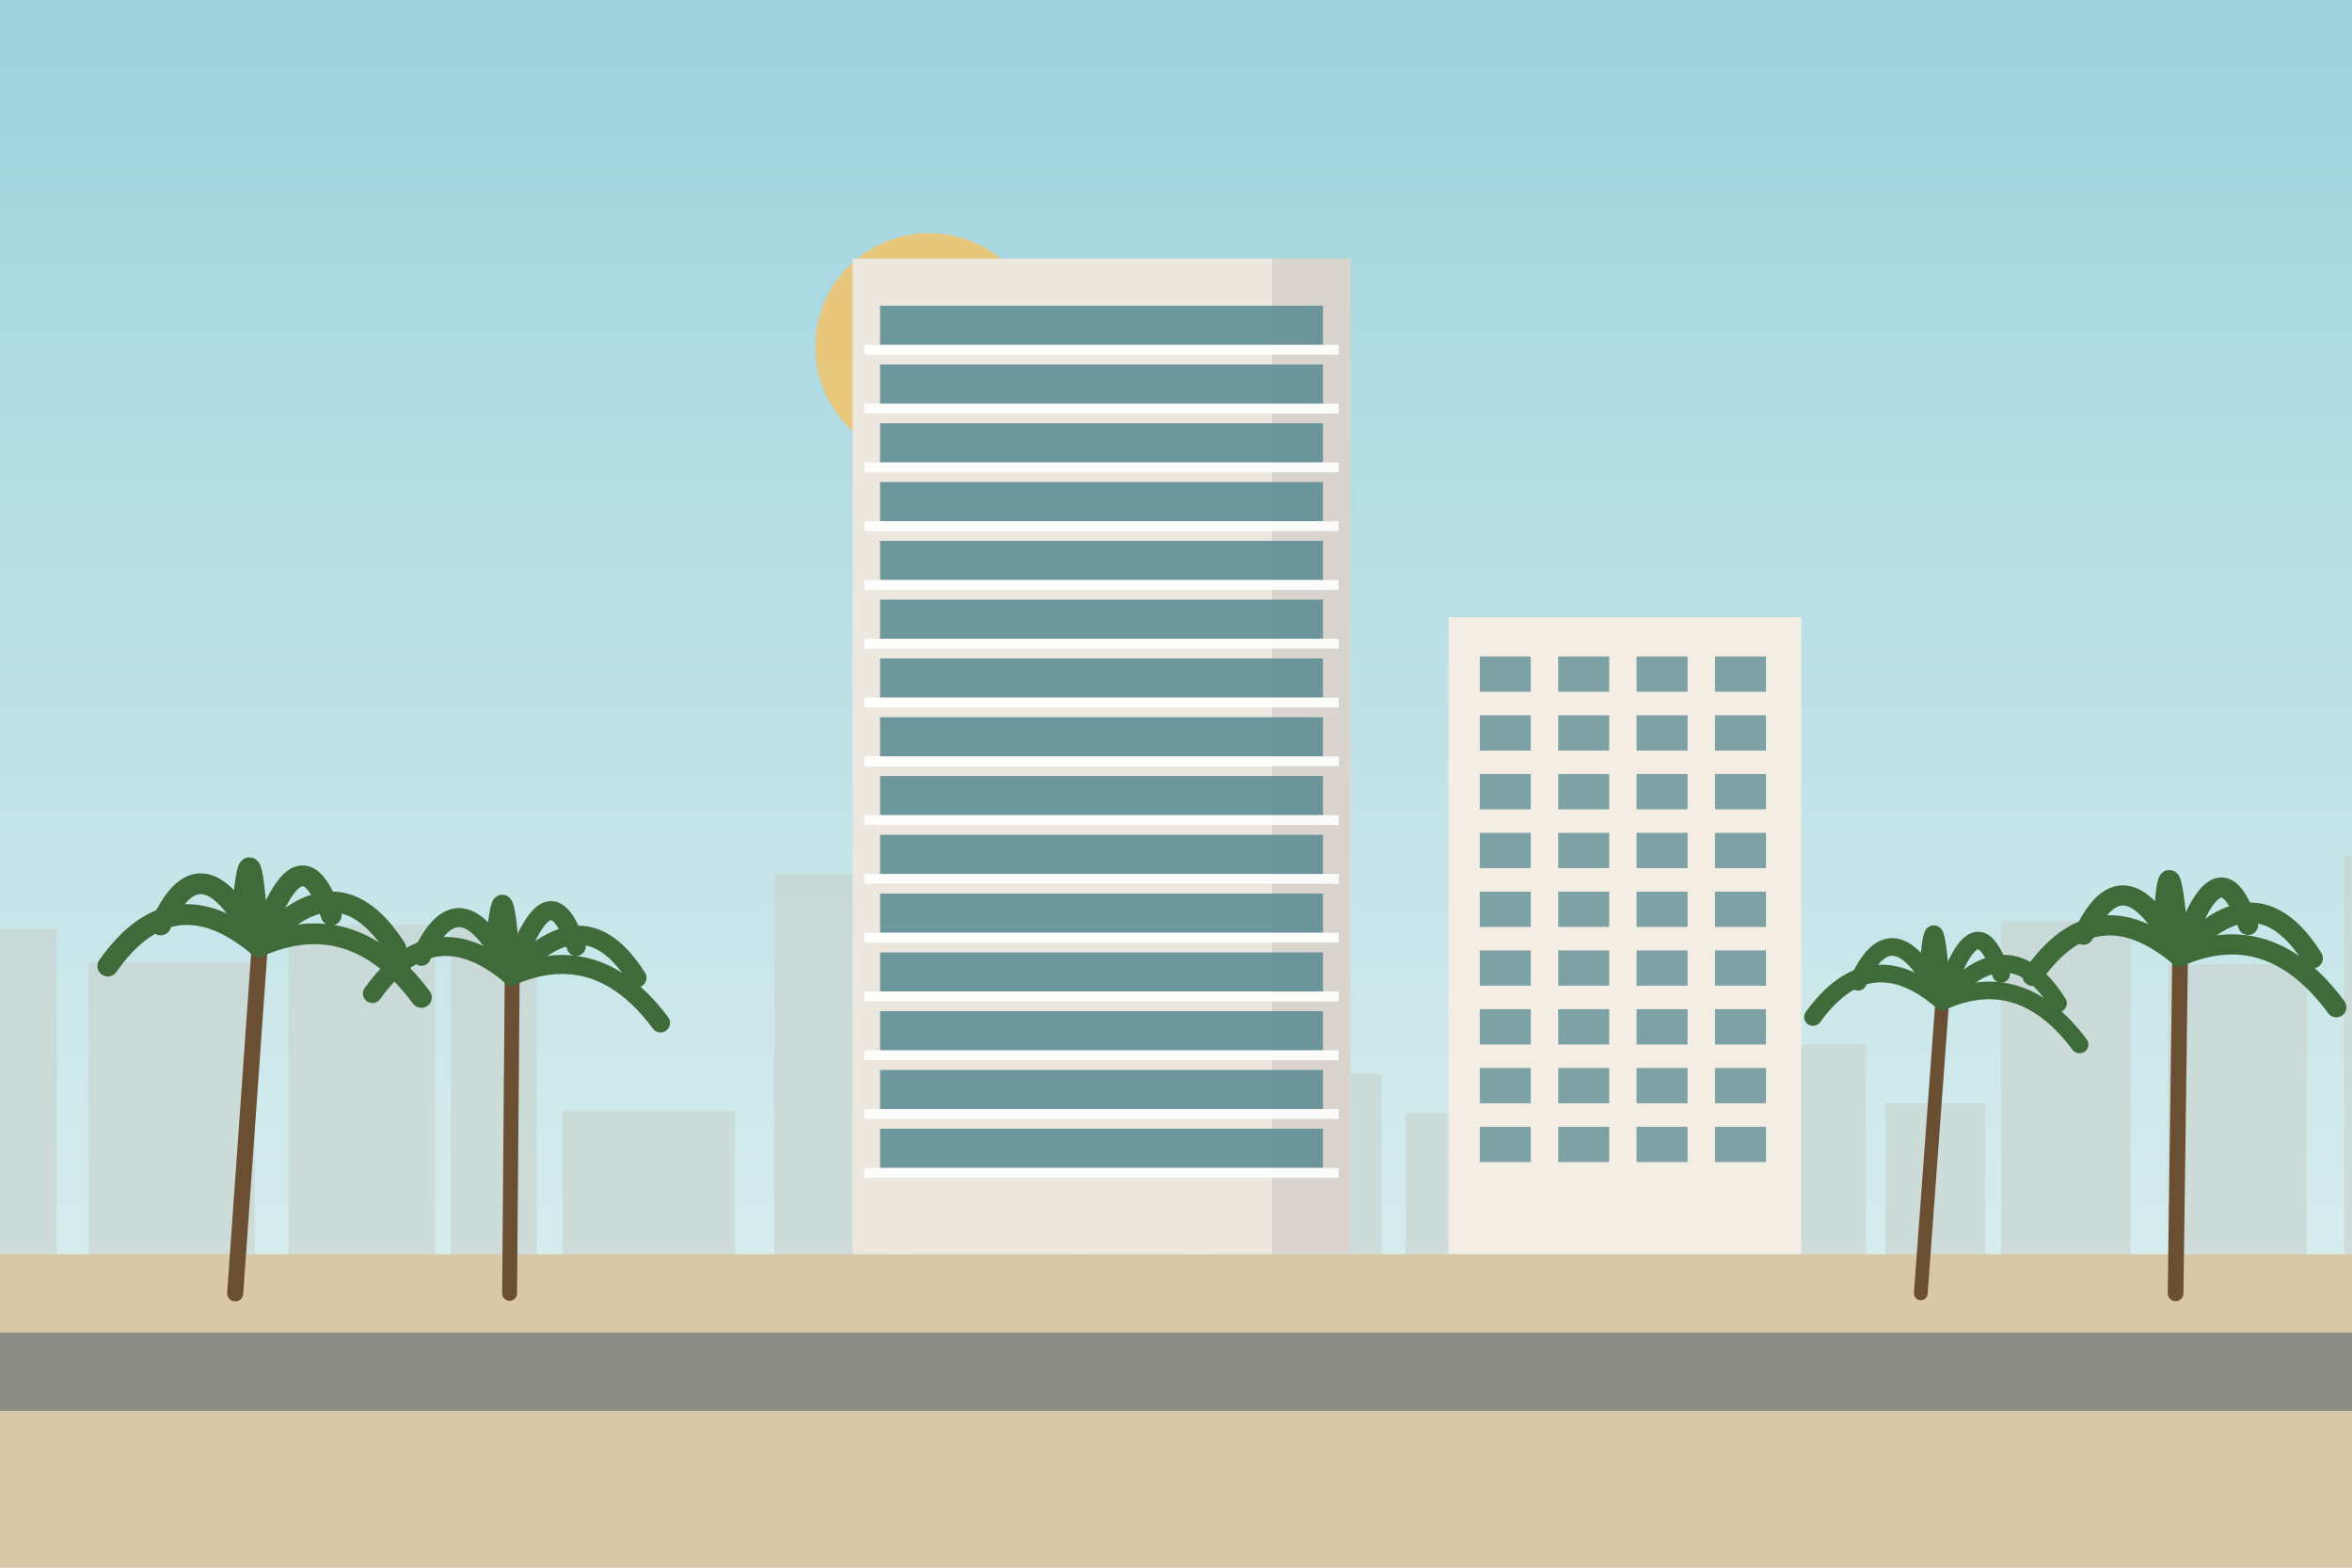
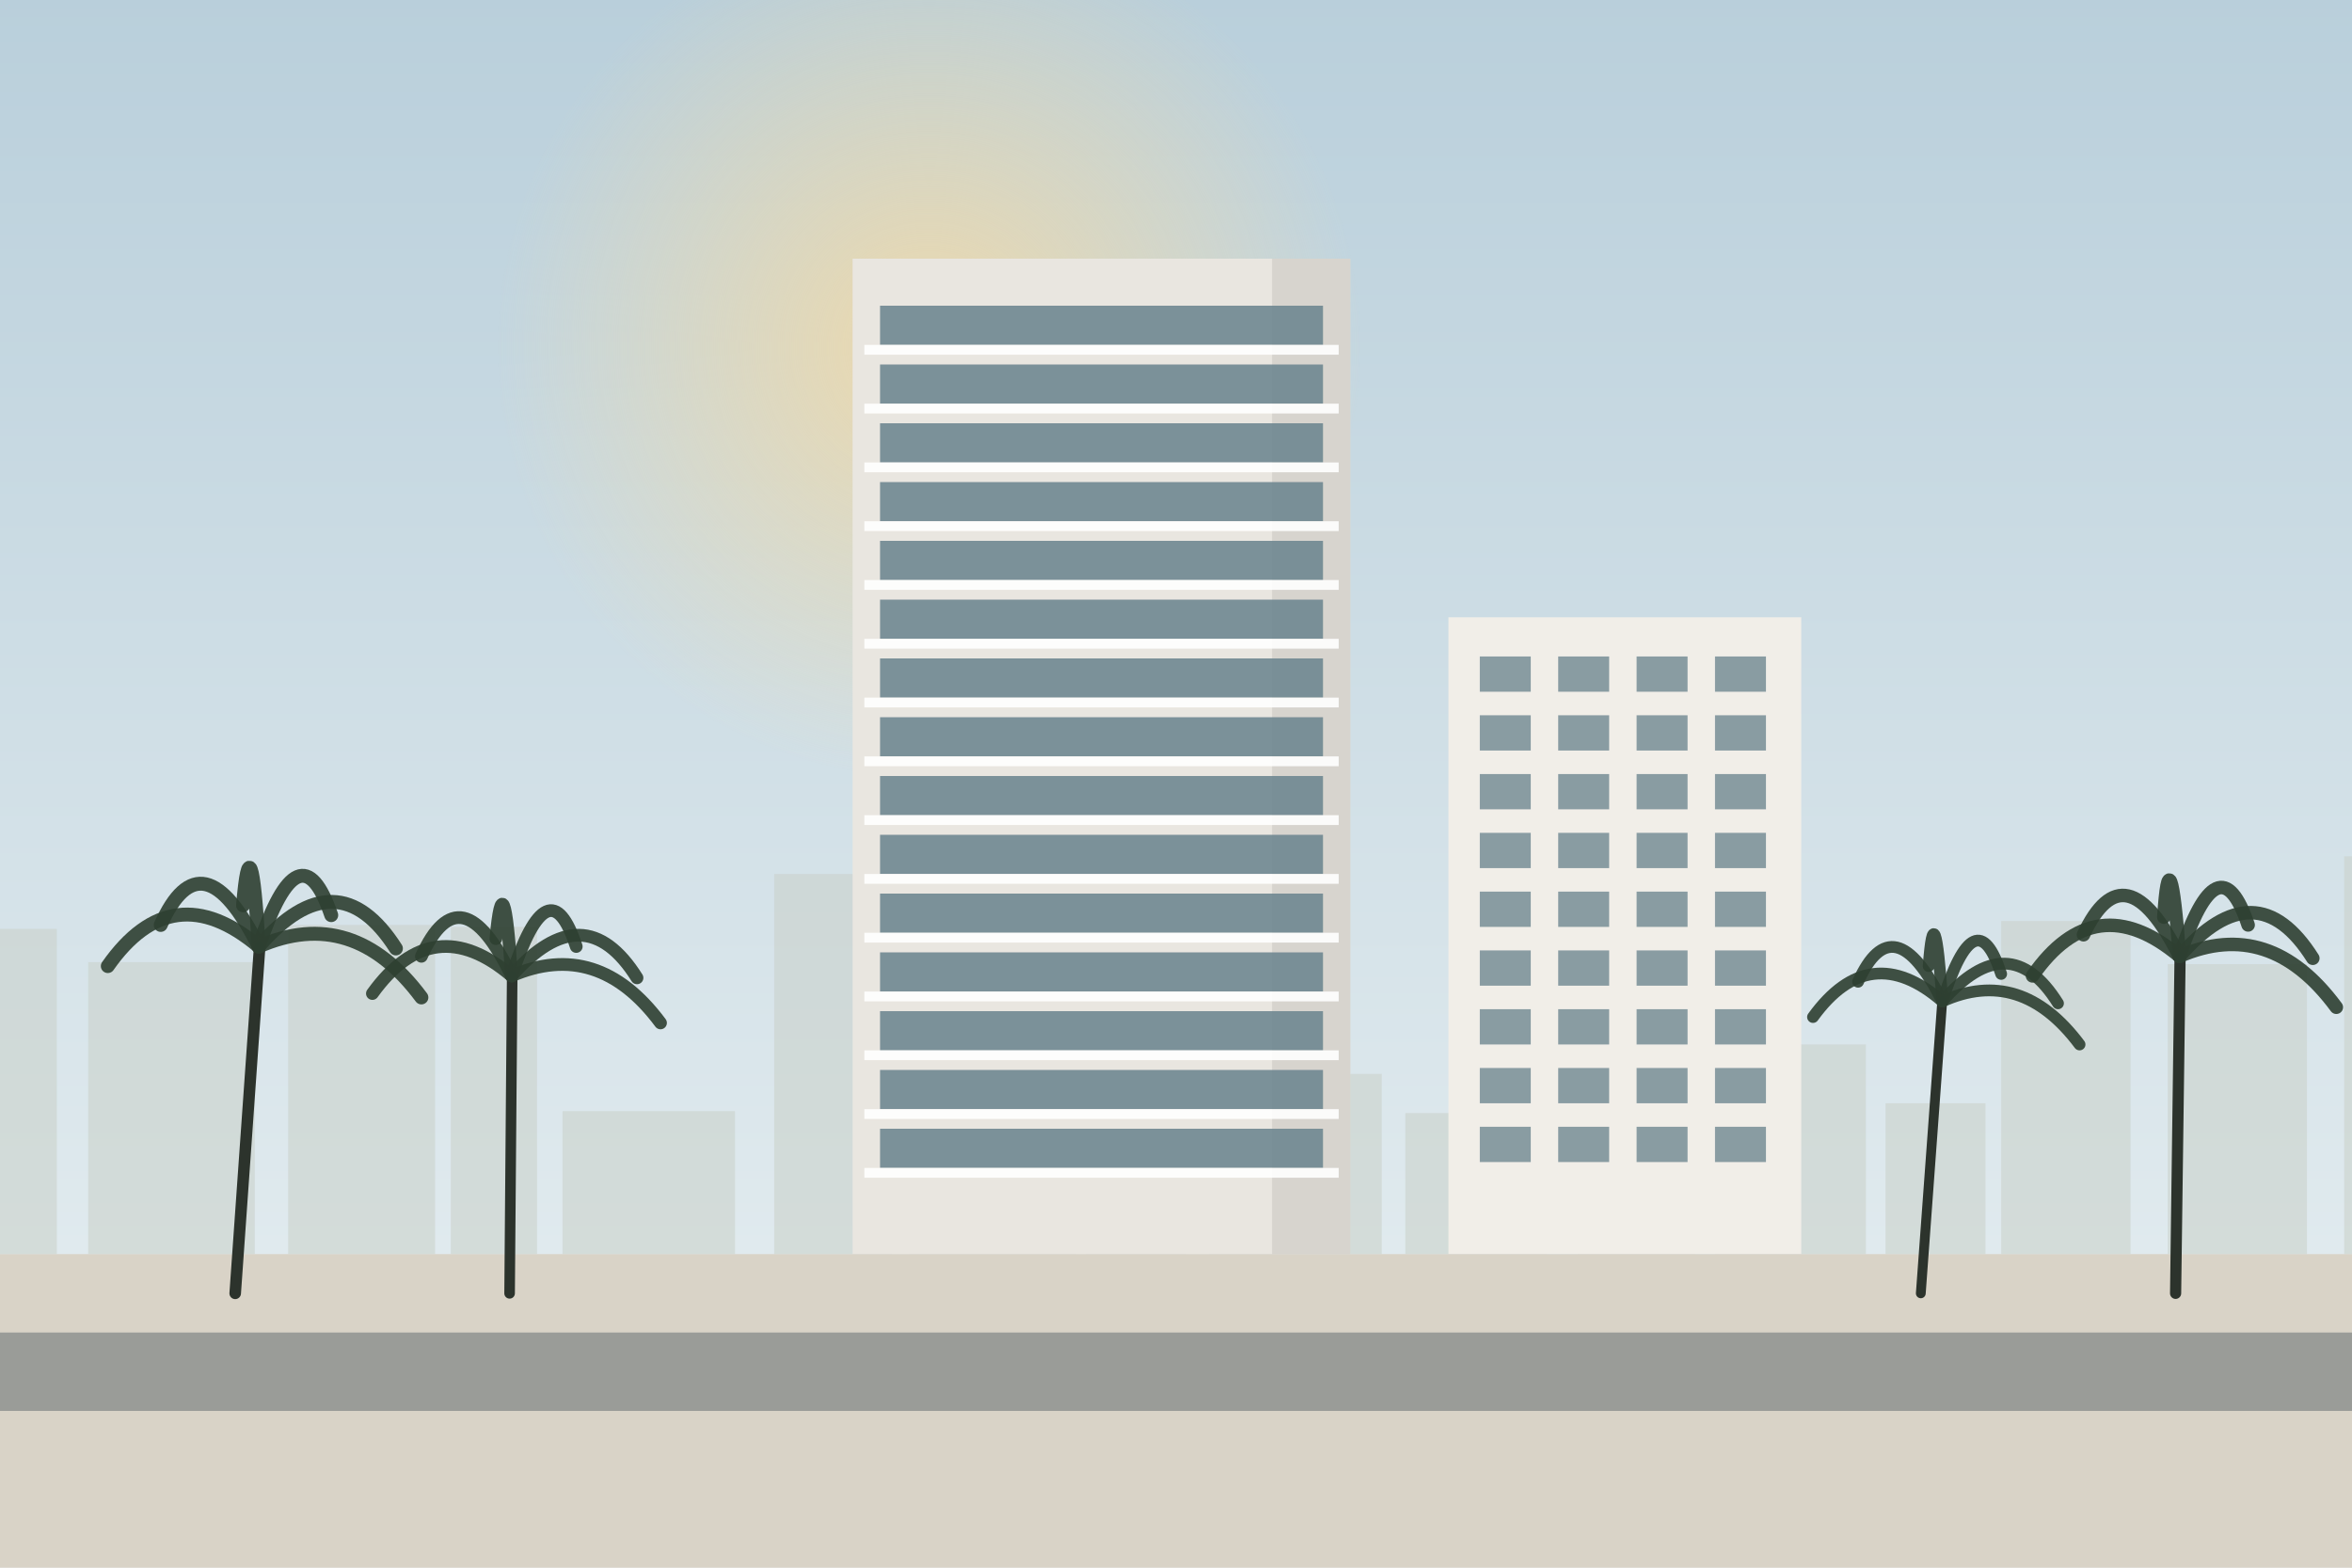
<svg xmlns="http://www.w3.org/2000/svg" viewBox="0 0 1200 800">
  <defs>
    <linearGradient id="s" x1="0" y1="0" x2="0" y2="1">
-       <stop offset="0" stop-color="#9fd3dd" />
-       <stop offset="1" stop-color="#e4f3f2" />
+       <stop offset="0" stop-color="#b9cfdb" />
+       <stop offset="1" stop-color="#eaf1f3" />
    </linearGradient>
  </defs>
  <rect width="1200" height="800" fill="url(#s)" />
-   <circle cx="474" cy="177" r="58" fill="#f2c46b" opacity=".85" />
+   <radialGradient id="g">
+     <stop offset="0" stop-color="#f1d9a6" stop-opacity=".9" />
+     <stop offset="1" stop-color="#f1d9a6" stop-opacity="0" />
+   </radialGradient>
+   <circle cx="474" cy="177" r="220" fill="url(#g)" />
  <rect x="-20" y="474" width="49" height="166" fill="#c9cfc9" opacity=".55" />
  <rect x="45" y="491" width="85" height="149" fill="#c9cfc9" opacity=".55" />
  <rect x="147" y="472" width="75" height="168" fill="#c9cfc9" opacity=".55" />
  <rect x="230" y="473" width="44" height="167" fill="#c9cfc9" opacity=".55" />
  <rect x="287" y="567" width="88" height="73" fill="#c9cfc9" opacity=".55" />
  <rect x="395" y="446" width="60" height="194" fill="#c9cfc9" opacity=".55" />
  <rect x="464" y="519" width="85" height="121" fill="#c9cfc9" opacity=".55" />
  <rect x="554" y="527" width="51" height="113" fill="#c9cfc9" opacity=".55" />
  <rect x="617" y="548" width="88" height="92" fill="#c9cfc9" opacity=".55" />
  <rect x="717" y="568" width="72" height="72" fill="#c9cfc9" opacity=".55" />
  <rect x="805" y="516" width="60" height="124" fill="#c9cfc9" opacity=".55" />
  <rect x="875" y="533" width="77" height="107" fill="#c9cfc9" opacity=".55" />
  <rect x="962" y="563" width="51" height="77" fill="#c9cfc9" opacity=".55" />
  <rect x="1021" y="470" width="66" height="170" fill="#c9cfc9" opacity=".55" />
  <rect x="1106" y="492" width="71" height="148" fill="#c9cfc9" opacity=".55" />
  <rect x="1196" y="437" width="55" height="203" fill="#c9cfc9" opacity=".55" />
-   <rect x="435" y="132" width="254" height="508" fill="#ece7df" />
+   <rect x="435" y="132" width="254" height="508" fill="#e9e6e0" />
  <rect x="649" y="132" width="40" height="508" fill="#000" opacity=".08" />
-   <rect x="449" y="156" width="226" height="20" fill="#5f8e96" opacity=".9" />
+   <rect x="449" y="156" width="226" height="20" fill="#6f8791" opacity=".9" />
  <rect x="441" y="176" width="242" height="5" fill="#fff" opacity=".9" />
-   <rect x="449" y="186" width="226" height="20" fill="#5f8e96" opacity=".9" />
+   <rect x="449" y="186" width="226" height="20" fill="#6f8791" opacity=".9" />
  <rect x="441" y="206" width="242" height="5" fill="#fff" opacity=".9" />
-   <rect x="449" y="216" width="226" height="20" fill="#5f8e96" opacity=".9" />
+   <rect x="449" y="216" width="226" height="20" fill="#6f8791" opacity=".9" />
  <rect x="441" y="236" width="242" height="5" fill="#fff" opacity=".9" />
-   <rect x="449" y="246" width="226" height="20" fill="#5f8e96" opacity=".9" />
+   <rect x="449" y="246" width="226" height="20" fill="#6f8791" opacity=".9" />
  <rect x="441" y="266" width="242" height="5" fill="#fff" opacity=".9" />
-   <rect x="449" y="276" width="226" height="20" fill="#5f8e96" opacity=".9" />
+   <rect x="449" y="276" width="226" height="20" fill="#6f8791" opacity=".9" />
  <rect x="441" y="296" width="242" height="5" fill="#fff" opacity=".9" />
-   <rect x="449" y="306" width="226" height="20" fill="#5f8e96" opacity=".9" />
+   <rect x="449" y="306" width="226" height="20" fill="#6f8791" opacity=".9" />
  <rect x="441" y="326" width="242" height="5" fill="#fff" opacity=".9" />
-   <rect x="449" y="336" width="226" height="20" fill="#5f8e96" opacity=".9" />
+   <rect x="449" y="336" width="226" height="20" fill="#6f8791" opacity=".9" />
  <rect x="441" y="356" width="242" height="5" fill="#fff" opacity=".9" />
-   <rect x="449" y="366" width="226" height="20" fill="#5f8e96" opacity=".9" />
+   <rect x="449" y="366" width="226" height="20" fill="#6f8791" opacity=".9" />
  <rect x="441" y="386" width="242" height="5" fill="#fff" opacity=".9" />
-   <rect x="449" y="396" width="226" height="20" fill="#5f8e96" opacity=".9" />
+   <rect x="449" y="396" width="226" height="20" fill="#6f8791" opacity=".9" />
  <rect x="441" y="416" width="242" height="5" fill="#fff" opacity=".9" />
-   <rect x="449" y="426" width="226" height="20" fill="#5f8e96" opacity=".9" />
+   <rect x="449" y="426" width="226" height="20" fill="#6f8791" opacity=".9" />
  <rect x="441" y="446" width="242" height="5" fill="#fff" opacity=".9" />
-   <rect x="449" y="456" width="226" height="20" fill="#5f8e96" opacity=".9" />
+   <rect x="449" y="456" width="226" height="20" fill="#6f8791" opacity=".9" />
  <rect x="441" y="476" width="242" height="5" fill="#fff" opacity=".9" />
-   <rect x="449" y="486" width="226" height="20" fill="#5f8e96" opacity=".9" />
+   <rect x="449" y="486" width="226" height="20" fill="#6f8791" opacity=".9" />
  <rect x="441" y="506" width="242" height="5" fill="#fff" opacity=".9" />
-   <rect x="449" y="516" width="226" height="20" fill="#5f8e96" opacity=".9" />
+   <rect x="449" y="516" width="226" height="20" fill="#6f8791" opacity=".9" />
  <rect x="441" y="536" width="242" height="5" fill="#fff" opacity=".9" />
-   <rect x="449" y="546" width="226" height="20" fill="#5f8e96" opacity=".9" />
+   <rect x="449" y="546" width="226" height="20" fill="#6f8791" opacity=".9" />
  <rect x="441" y="566" width="242" height="5" fill="#fff" opacity=".9" />
-   <rect x="449" y="576" width="226" height="20" fill="#5f8e96" opacity=".9" />
+   <rect x="449" y="576" width="226" height="20" fill="#6f8791" opacity=".9" />
  <rect x="441" y="596" width="242" height="5" fill="#fff" opacity=".9" />
-   <rect x="739" y="315" width="180" height="325" fill="#f3ede3" />
-   <rect x="755" y="335" width="26" height="18" fill="#5f8e96" opacity=".8" />
-   <rect x="795" y="335" width="26" height="18" fill="#5f8e96" opacity=".8" />
-   <rect x="835" y="335" width="26" height="18" fill="#5f8e96" opacity=".8" />
-   <rect x="875" y="335" width="26" height="18" fill="#5f8e96" opacity=".8" />
-   <rect x="755" y="365" width="26" height="18" fill="#5f8e96" opacity=".8" />
-   <rect x="795" y="365" width="26" height="18" fill="#5f8e96" opacity=".8" />
-   <rect x="835" y="365" width="26" height="18" fill="#5f8e96" opacity=".8" />
-   <rect x="875" y="365" width="26" height="18" fill="#5f8e96" opacity=".8" />
-   <rect x="755" y="395" width="26" height="18" fill="#5f8e96" opacity=".8" />
-   <rect x="795" y="395" width="26" height="18" fill="#5f8e96" opacity=".8" />
-   <rect x="835" y="395" width="26" height="18" fill="#5f8e96" opacity=".8" />
-   <rect x="875" y="395" width="26" height="18" fill="#5f8e96" opacity=".8" />
-   <rect x="755" y="425" width="26" height="18" fill="#5f8e96" opacity=".8" />
-   <rect x="795" y="425" width="26" height="18" fill="#5f8e96" opacity=".8" />
-   <rect x="835" y="425" width="26" height="18" fill="#5f8e96" opacity=".8" />
-   <rect x="875" y="425" width="26" height="18" fill="#5f8e96" opacity=".8" />
-   <rect x="755" y="455" width="26" height="18" fill="#5f8e96" opacity=".8" />
-   <rect x="795" y="455" width="26" height="18" fill="#5f8e96" opacity=".8" />
-   <rect x="835" y="455" width="26" height="18" fill="#5f8e96" opacity=".8" />
-   <rect x="875" y="455" width="26" height="18" fill="#5f8e96" opacity=".8" />
-   <rect x="755" y="485" width="26" height="18" fill="#5f8e96" opacity=".8" />
-   <rect x="795" y="485" width="26" height="18" fill="#5f8e96" opacity=".8" />
-   <rect x="835" y="485" width="26" height="18" fill="#5f8e96" opacity=".8" />
-   <rect x="875" y="485" width="26" height="18" fill="#5f8e96" opacity=".8" />
-   <rect x="755" y="515" width="26" height="18" fill="#5f8e96" opacity=".8" />
-   <rect x="795" y="515" width="26" height="18" fill="#5f8e96" opacity=".8" />
-   <rect x="835" y="515" width="26" height="18" fill="#5f8e96" opacity=".8" />
-   <rect x="875" y="515" width="26" height="18" fill="#5f8e96" opacity=".8" />
-   <rect x="755" y="545" width="26" height="18" fill="#5f8e96" opacity=".8" />
-   <rect x="795" y="545" width="26" height="18" fill="#5f8e96" opacity=".8" />
-   <rect x="835" y="545" width="26" height="18" fill="#5f8e96" opacity=".8" />
-   <rect x="875" y="545" width="26" height="18" fill="#5f8e96" opacity=".8" />
-   <rect x="755" y="575" width="26" height="18" fill="#5f8e96" opacity=".8" />
-   <rect x="795" y="575" width="26" height="18" fill="#5f8e96" opacity=".8" />
-   <rect x="835" y="575" width="26" height="18" fill="#5f8e96" opacity=".8" />
-   <rect x="875" y="575" width="26" height="18" fill="#5f8e96" opacity=".8" />
-   <rect y="640" width="1200" height="160" fill="#d8c8a8" />
-   <rect y="680" width="1200" height="40" fill="#8d8d88" />
-   <path d="M120 660 Q126.232 571.691 132.463 483.383" stroke="#6b4f33" stroke-width="8.2" fill="none" stroke-linecap="round" />
-   <path d="M132 483 Q88 446 55 493" stroke="#3f6b3a" stroke-width="10.6" fill="none" stroke-linecap="round" />
-   <path d="M132 483 Q103 425 82 472" stroke="#3f6b3a" stroke-width="10.6" fill="none" stroke-linecap="round" />
-   <path d="M132 483 Q128 415 124 462" stroke="#3f6b3a" stroke-width="10.6" fill="none" stroke-linecap="round" />
-   <path d="M132 483 Q153 420 169 467" stroke="#3f6b3a" stroke-width="10.6" fill="none" stroke-linecap="round" />
-   <path d="M132 483 Q172 437 202 484" stroke="#3f6b3a" stroke-width="10.6" fill="none" stroke-linecap="round" />
-   <path d="M132 483 Q180 462 215 509" stroke="#3f6b3a" stroke-width="10.6" fill="none" stroke-linecap="round" />
-   <path d="M260 660 Q260.663 578.99 261.325 497.98" stroke="#6b4f33" stroke-width="7.6" fill="none" stroke-linecap="round" />
-   <path d="M261 498 Q221 464 190 507" stroke="#3f6b3a" stroke-width="9.7" fill="none" stroke-linecap="round" />
-   <path d="M261 498 Q235 444 215 488" stroke="#3f6b3a" stroke-width="9.7" fill="none" stroke-linecap="round" />
-   <path d="M261 498 Q257 436 253 479" stroke="#3f6b3a" stroke-width="9.7" fill="none" stroke-linecap="round" />
-   <path d="M261 498 Q280 440 294 483" stroke="#3f6b3a" stroke-width="9.7" fill="none" stroke-linecap="round" />
-   <path d="M261 498 Q298 456 325 499" stroke="#3f6b3a" stroke-width="9.7" fill="none" stroke-linecap="round" />
-   <path d="M261 498 Q305 479 337 522" stroke="#3f6b3a" stroke-width="9.7" fill="none" stroke-linecap="round" />
-   <path d="M980 660 Q985.475 585.359 990.949 510.718" stroke="#6b4f33" stroke-width="7.0" fill="none" stroke-linecap="round" />
-   <path d="M991 511 Q954 479 925 519" stroke="#3f6b3a" stroke-width="9.0" fill="none" stroke-linecap="round" />
-   <path d="M991 511 Q966 461 948 501" stroke="#3f6b3a" stroke-width="9.0" fill="none" stroke-linecap="round" />
-   <path d="M991 511 Q987 453 984 493" stroke="#3f6b3a" stroke-width="9.0" fill="none" stroke-linecap="round" />
-   <path d="M991 511 Q1008 457 1021 497" stroke="#3f6b3a" stroke-width="9.0" fill="none" stroke-linecap="round" />
-   <path d="M991 511 Q1025 472 1050 512" stroke="#3f6b3a" stroke-width="9.0" fill="none" stroke-linecap="round" />
-   <path d="M991 511 Q1031 493 1061 533" stroke="#3f6b3a" stroke-width="9.0" fill="none" stroke-linecap="round" />
-   <path d="M1110 660 Q1111.14 574.171 1112.281 488.342" stroke="#6b4f33" stroke-width="8.0" fill="none" stroke-linecap="round" />
-   <path d="M1112 488 Q1069 452 1037 498" stroke="#3f6b3a" stroke-width="10.3" fill="none" stroke-linecap="round" />
-   <path d="M1112 488 Q1084 432 1063 477" stroke="#3f6b3a" stroke-width="10.3" fill="none" stroke-linecap="round" />
-   <path d="M1112 488 Q1107 422 1104 468" stroke="#3f6b3a" stroke-width="10.3" fill="none" stroke-linecap="round" />
-   <path d="M1112 488 Q1132 427 1147 472" stroke="#3f6b3a" stroke-width="10.3" fill="none" stroke-linecap="round" />
-   <path d="M1112 488 Q1151 443 1180 489" stroke="#3f6b3a" stroke-width="10.3" fill="none" stroke-linecap="round" />
-   <path d="M1112 488 Q1158 468 1192 514" stroke="#3f6b3a" stroke-width="10.3" fill="none" stroke-linecap="round" />
+   <rect x="739" y="315" width="180" height="325" fill="#f1eee8" />
+   <rect x="755" y="335" width="26" height="18" fill="#6f8791" opacity=".8" />
+   <rect x="795" y="335" width="26" height="18" fill="#6f8791" opacity=".8" />
+   <rect x="835" y="335" width="26" height="18" fill="#6f8791" opacity=".8" />
+   <rect x="875" y="335" width="26" height="18" fill="#6f8791" opacity=".8" />
+   <rect x="755" y="365" width="26" height="18" fill="#6f8791" opacity=".8" />
+   <rect x="795" y="365" width="26" height="18" fill="#6f8791" opacity=".8" />
+   <rect x="835" y="365" width="26" height="18" fill="#6f8791" opacity=".8" />
+   <rect x="875" y="365" width="26" height="18" fill="#6f8791" opacity=".8" />
+   <rect x="755" y="395" width="26" height="18" fill="#6f8791" opacity=".8" />
+   <rect x="795" y="395" width="26" height="18" fill="#6f8791" opacity=".8" />
+   <rect x="835" y="395" width="26" height="18" fill="#6f8791" opacity=".8" />
+   <rect x="875" y="395" width="26" height="18" fill="#6f8791" opacity=".8" />
+   <rect x="755" y="425" width="26" height="18" fill="#6f8791" opacity=".8" />
+   <rect x="795" y="425" width="26" height="18" fill="#6f8791" opacity=".8" />
+   <rect x="835" y="425" width="26" height="18" fill="#6f8791" opacity=".8" />
+   <rect x="875" y="425" width="26" height="18" fill="#6f8791" opacity=".8" />
+   <rect x="755" y="455" width="26" height="18" fill="#6f8791" opacity=".8" />
+   <rect x="795" y="455" width="26" height="18" fill="#6f8791" opacity=".8" />
+   <rect x="835" y="455" width="26" height="18" fill="#6f8791" opacity=".8" />
+   <rect x="875" y="455" width="26" height="18" fill="#6f8791" opacity=".8" />
+   <rect x="755" y="485" width="26" height="18" fill="#6f8791" opacity=".8" />
+   <rect x="795" y="485" width="26" height="18" fill="#6f8791" opacity=".8" />
+   <rect x="835" y="485" width="26" height="18" fill="#6f8791" opacity=".8" />
+   <rect x="875" y="485" width="26" height="18" fill="#6f8791" opacity=".8" />
+   <rect x="755" y="515" width="26" height="18" fill="#6f8791" opacity=".8" />
+   <rect x="795" y="515" width="26" height="18" fill="#6f8791" opacity=".8" />
+   <rect x="835" y="515" width="26" height="18" fill="#6f8791" opacity=".8" />
+   <rect x="875" y="515" width="26" height="18" fill="#6f8791" opacity=".8" />
+   <rect x="755" y="545" width="26" height="18" fill="#6f8791" opacity=".8" />
+   <rect x="795" y="545" width="26" height="18" fill="#6f8791" opacity=".8" />
+   <rect x="835" y="545" width="26" height="18" fill="#6f8791" opacity=".8" />
+   <rect x="875" y="545" width="26" height="18" fill="#6f8791" opacity=".8" />
+   <rect x="755" y="575" width="26" height="18" fill="#6f8791" opacity=".8" />
+   <rect x="795" y="575" width="26" height="18" fill="#6f8791" opacity=".8" />
+   <rect x="835" y="575" width="26" height="18" fill="#6f8791" opacity=".8" />
+   <rect x="875" y="575" width="26" height="18" fill="#6f8791" opacity=".8" />
+   <rect y="640" width="1200" height="160" fill="#d9d3c7" />
+   <rect y="680" width="1200" height="40" fill="#9a9c98" />
+   <path d="M120 660 Q126.232 571.691 132.463 483.383" stroke="#2c332c" stroke-width="5.9" fill="none" stroke-linecap="round" />
+   <path d="M132 483 Q88 446 55 493" stroke="#2e3f31" stroke-width="7.1" fill="none" stroke-linecap="round" opacity=".9" />
+   <path d="M132 483 Q103 425 82 472" stroke="#2e3f31" stroke-width="7.1" fill="none" stroke-linecap="round" opacity=".9" />
+   <path d="M132 483 Q128 415 124 462" stroke="#2e3f31" stroke-width="7.1" fill="none" stroke-linecap="round" opacity=".9" />
+   <path d="M132 483 Q153 420 169 467" stroke="#2e3f31" stroke-width="7.1" fill="none" stroke-linecap="round" opacity=".9" />
+   <path d="M132 483 Q172 437 202 484" stroke="#2e3f31" stroke-width="7.1" fill="none" stroke-linecap="round" opacity=".9" />
+   <path d="M132 483 Q180 462 215 509" stroke="#2e3f31" stroke-width="7.1" fill="none" stroke-linecap="round" opacity=".9" />
+   <path d="M260 660 Q260.663 578.99 261.325 497.98" stroke="#2c332c" stroke-width="5.4" fill="none" stroke-linecap="round" />
+   <path d="M261 498 Q221 464 190 507" stroke="#2e3f31" stroke-width="6.5" fill="none" stroke-linecap="round" opacity=".9" />
+   <path d="M261 498 Q235 444 215 488" stroke="#2e3f31" stroke-width="6.5" fill="none" stroke-linecap="round" opacity=".9" />
+   <path d="M261 498 Q257 436 253 479" stroke="#2e3f31" stroke-width="6.5" fill="none" stroke-linecap="round" opacity=".9" />
+   <path d="M261 498 Q280 440 294 483" stroke="#2e3f31" stroke-width="6.5" fill="none" stroke-linecap="round" opacity=".9" />
+   <path d="M261 498 Q298 456 325 499" stroke="#2e3f31" stroke-width="6.5" fill="none" stroke-linecap="round" opacity=".9" />
+   <path d="M261 498 Q305 479 337 522" stroke="#2e3f31" stroke-width="6.5" fill="none" stroke-linecap="round" opacity=".9" />
+   <path d="M980 660 Q985.475 585.359 990.949 510.718" stroke="#2c332c" stroke-width="5.0" fill="none" stroke-linecap="round" />
+   <path d="M991 511 Q954 479 925 519" stroke="#2e3f31" stroke-width="6.0" fill="none" stroke-linecap="round" opacity=".9" />
+   <path d="M991 511 Q966 461 948 501" stroke="#2e3f31" stroke-width="6.0" fill="none" stroke-linecap="round" opacity=".9" />
+   <path d="M991 511 Q987 453 984 493" stroke="#2e3f31" stroke-width="6.0" fill="none" stroke-linecap="round" opacity=".9" />
+   <path d="M991 511 Q1008 457 1021 497" stroke="#2e3f31" stroke-width="6.0" fill="none" stroke-linecap="round" opacity=".9" />
+   <path d="M991 511 Q1025 472 1050 512" stroke="#2e3f31" stroke-width="6.0" fill="none" stroke-linecap="round" opacity=".9" />
+   <path d="M991 511 Q1031 493 1061 533" stroke="#2e3f31" stroke-width="6.0" fill="none" stroke-linecap="round" opacity=".9" />
+   <path d="M1110 660 Q1111.14 574.171 1112.281 488.342" stroke="#2c332c" stroke-width="5.7" fill="none" stroke-linecap="round" />
+   <path d="M1112 488 Q1069 452 1037 498" stroke="#2e3f31" stroke-width="6.9" fill="none" stroke-linecap="round" opacity=".9" />
+   <path d="M1112 488 Q1084 432 1063 477" stroke="#2e3f31" stroke-width="6.9" fill="none" stroke-linecap="round" opacity=".9" />
+   <path d="M1112 488 Q1107 422 1104 468" stroke="#2e3f31" stroke-width="6.9" fill="none" stroke-linecap="round" opacity=".9" />
+   <path d="M1112 488 Q1132 427 1147 472" stroke="#2e3f31" stroke-width="6.9" fill="none" stroke-linecap="round" opacity=".9" />
+   <path d="M1112 488 Q1151 443 1180 489" stroke="#2e3f31" stroke-width="6.9" fill="none" stroke-linecap="round" opacity=".9" />
+   <path d="M1112 488 Q1158 468 1192 514" stroke="#2e3f31" stroke-width="6.9" fill="none" stroke-linecap="round" opacity=".9" />
</svg>
